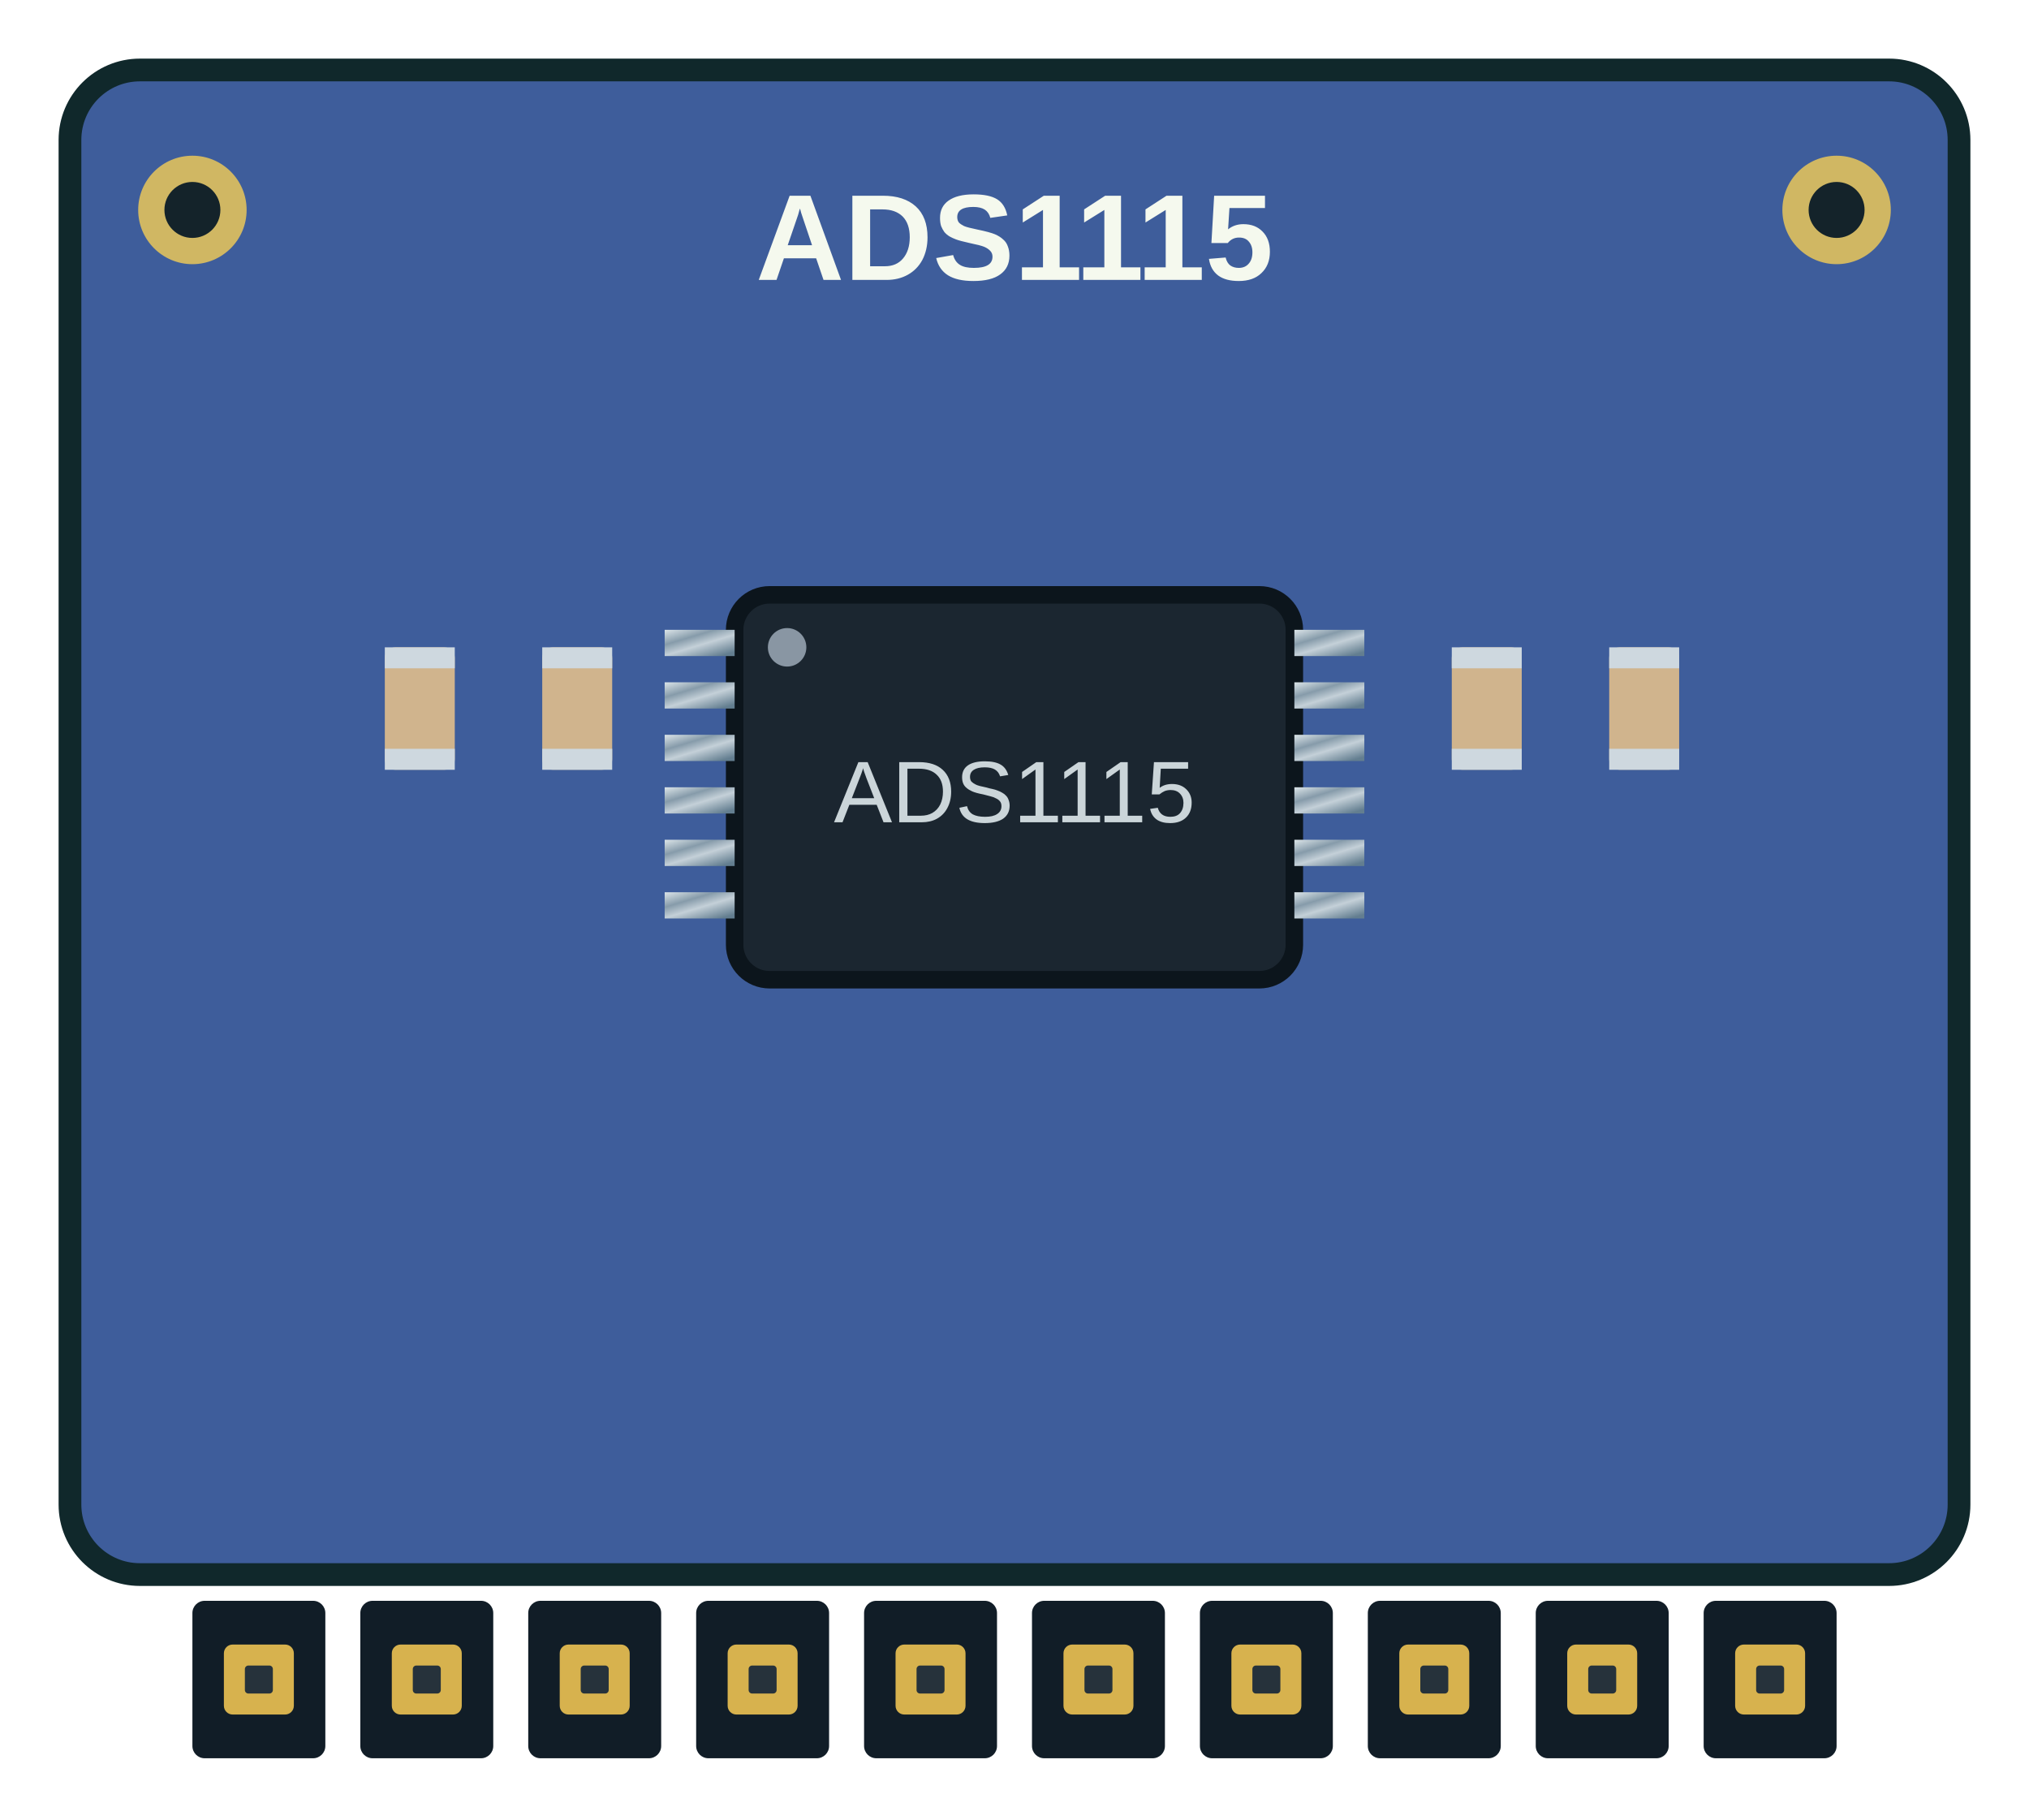
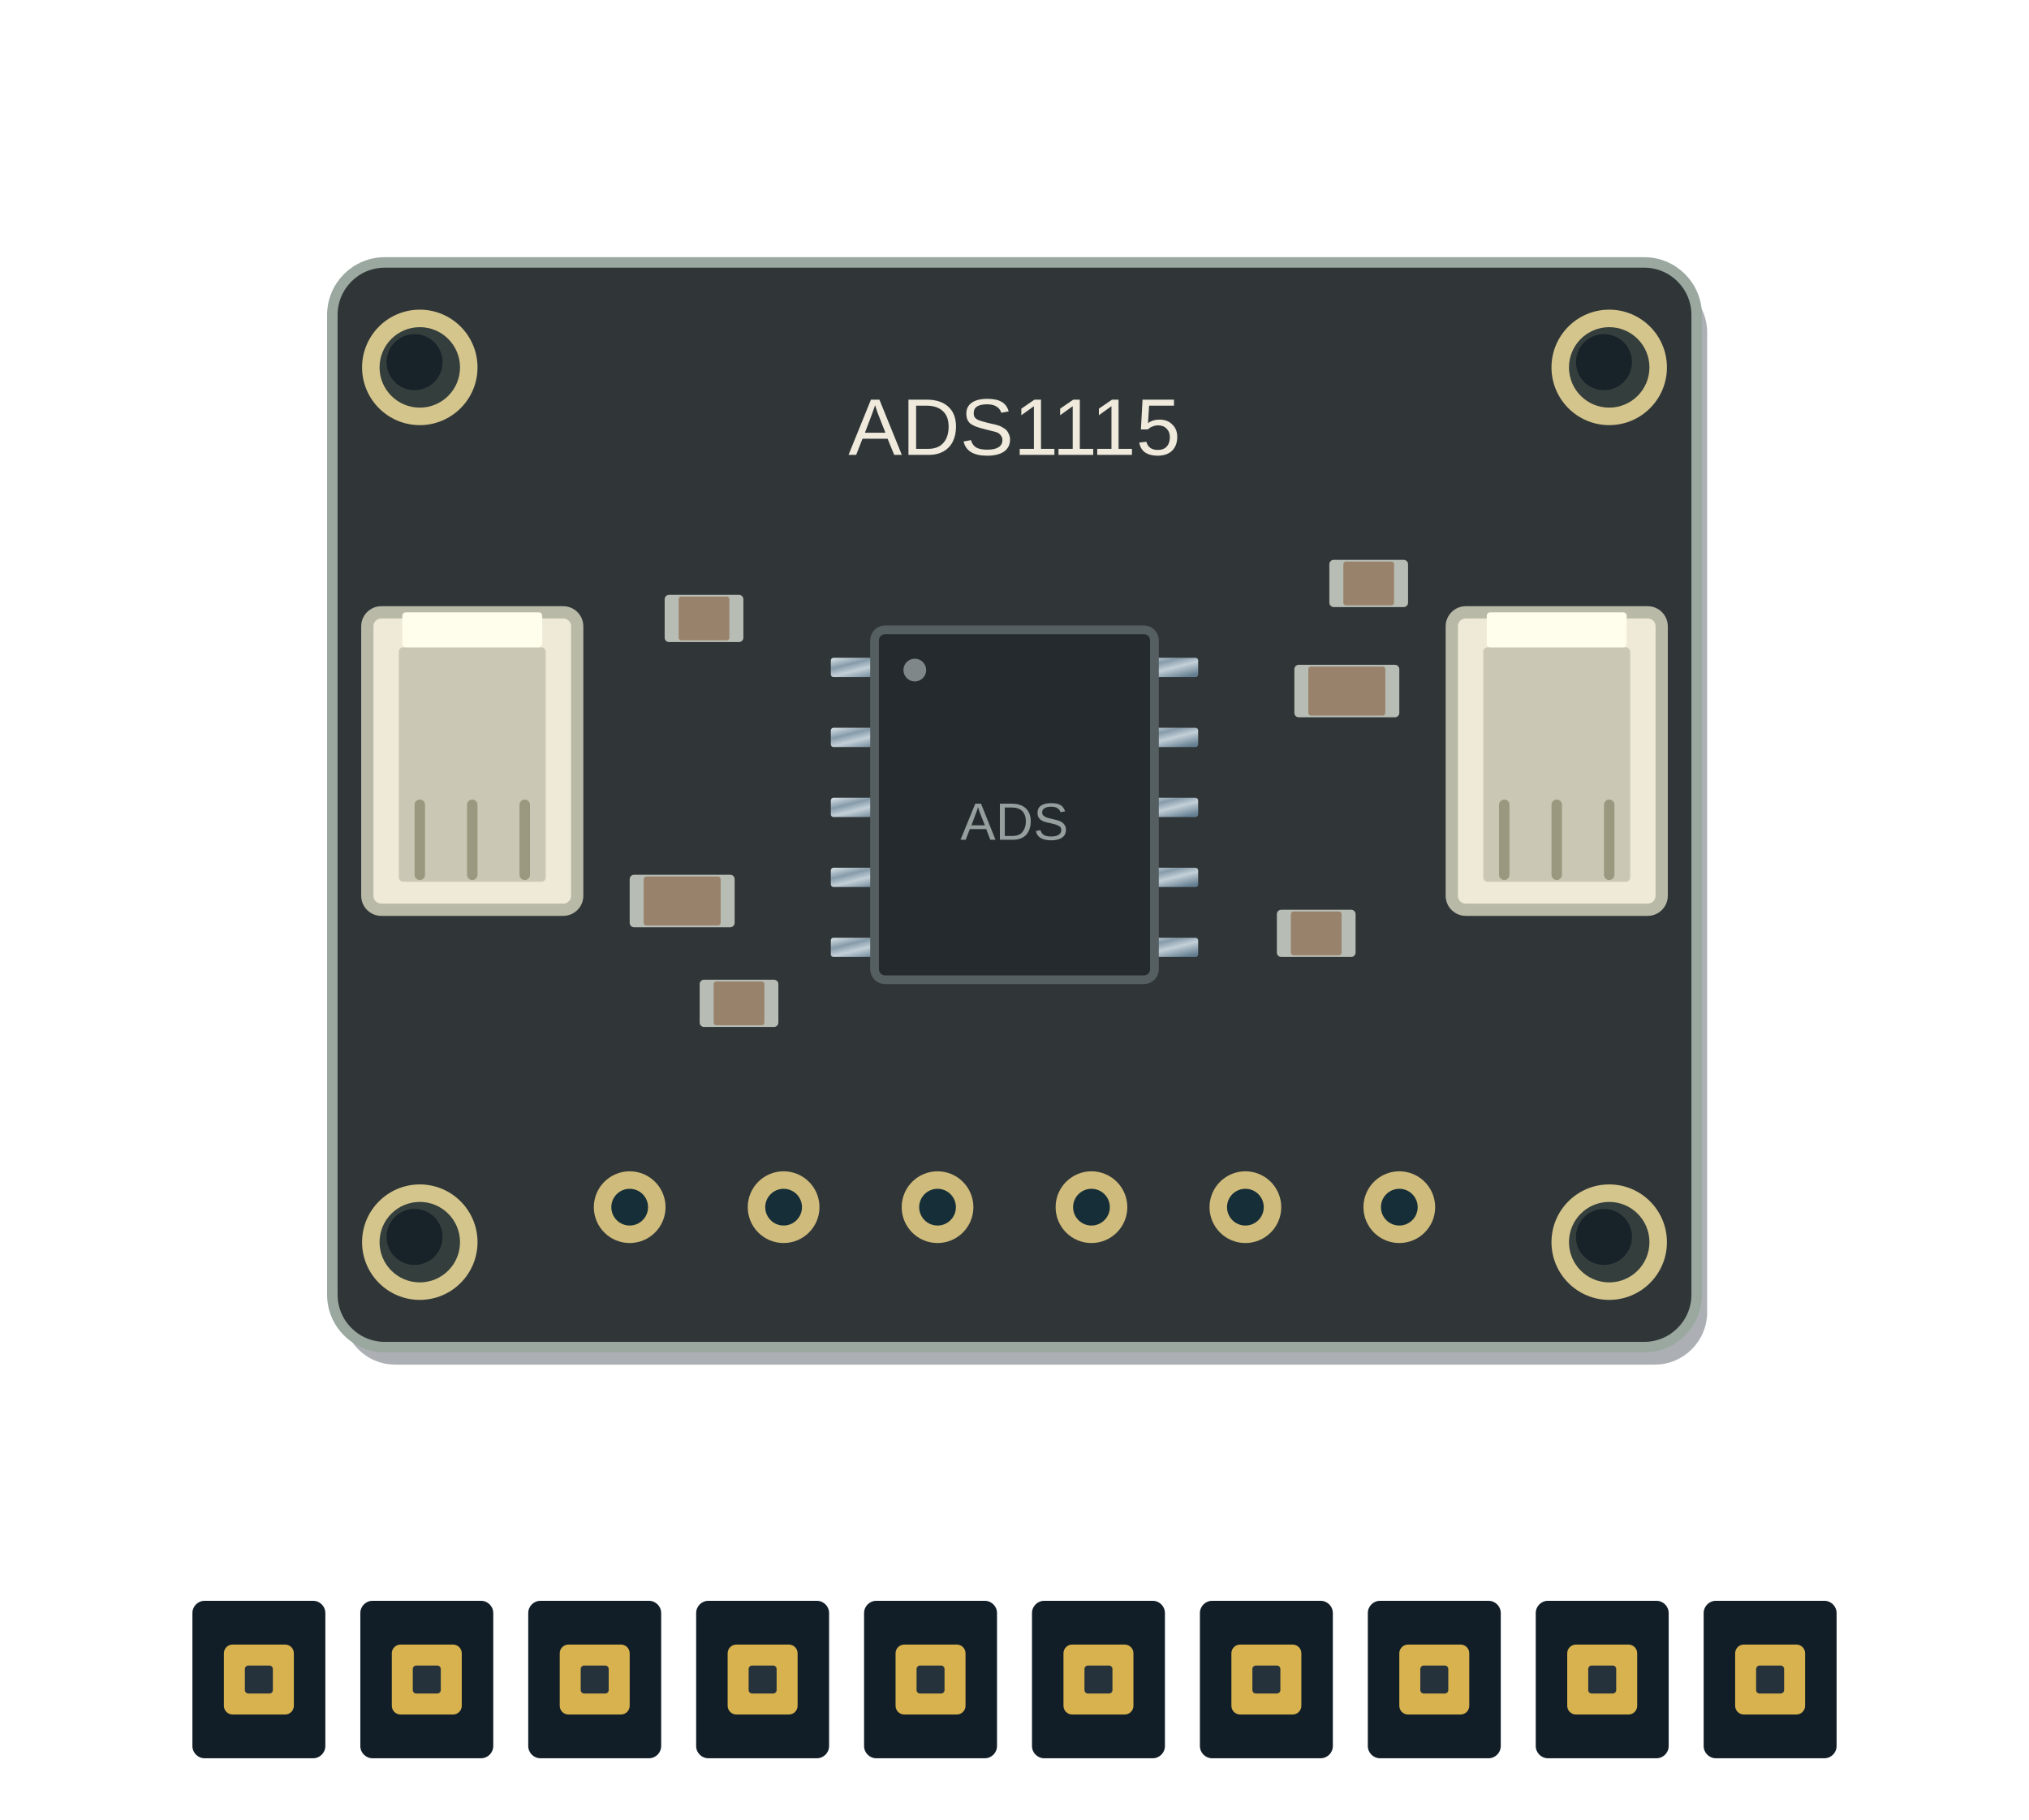
<svg xmlns="http://www.w3.org/2000/svg" width="116" height="104" viewBox="0 0 116 104">
  <defs>
    <linearGradient id="clear-epoxy" x2="1" y2=".2">
      <stop stop-color="#d6e9ec" stop-opacity=".8" />
      <stop offset=".35" stop-color="#eef9fc" stop-opacity=".55" />
      <stop offset=".7" stop-color="#a6c1cb" stop-opacity=".65" />
      <stop offset="1" stop-color="#607c8c" stop-opacity=".9" />
    </linearGradient>
    <linearGradient id="black-plastic" x2="1" y2="0">
      <stop stop-color="#131c23" />
      <stop offset=".4" stop-color="#46515b" />
      <stop offset="1" stop-color="#152029" />
    </linearGradient>
    <linearGradient id="metal" x2=".8" y2="1">
      <stop stop-color="#dce5e9" />
      <stop offset=".35" stop-color="#869baa" />
      <stop offset=".6" stop-color="#c4d0d8" />
      <stop offset="1" stop-color="#637e90" />
    </linearGradient>
    <linearGradient id="cap" x2=".3" y2="1">
      <stop stop-color="#748a99" />
      <stop offset="1" stop-color="#17232e" />
    </linearGradient>
    <linearGradient id="green" x2="0" y2="1">
      <stop stop-color="#28765c" />
      <stop offset="1" stop-color="#164c3b" />
    </linearGradient>
    <radialGradient id="lens" cx=".3" cy=".25">
      <stop stop-color="#f1fcff" />
      <stop offset=".35" stop-color="#b9dfed" stop-opacity=".9" />
      <stop offset="1" stop-color="#688f9d" stop-opacity=".8" />
    </radialGradient>
  </defs>
-   <rect x="4" y="4" width="108" height="86" rx="4" fill="#3e5d9b" stroke="#10282b" stroke-width="1.3" />
-   <circle cx="11" cy="12" r="3.1" fill="#d0b763" />
-   <circle cx="11" cy="12" r="1.6" fill="#14232a" />
-   <circle cx="105" cy="12" r="3.1" fill="#d0b763" />
-   <circle cx="105" cy="12" r="1.6" fill="#14232a" />
-   <g>
-     <rect x="42" y="34" width="32" height="22" rx="2" fill="#1b2630" stroke="#0c151c" stroke-width="1" />
-     <rect x="38" y="36" width="4" height="1.5" rx="0" fill="url(#metal)" />
-     <rect x="74" y="36" width="4" height="1.5" rx="0" fill="url(#metal)" />
-     <rect x="38" y="39" width="4" height="1.5" rx="0" fill="url(#metal)" />
-     <rect x="74" y="39" width="4" height="1.5" rx="0" fill="url(#metal)" />
-     <rect x="38" y="42" width="4" height="1.5" rx="0" fill="url(#metal)" />
-     <rect x="74" y="42" width="4" height="1.5" rx="0" fill="url(#metal)" />
-     <rect x="38" y="45" width="4" height="1.5" rx="0" fill="url(#metal)" />
-     <rect x="74" y="45" width="4" height="1.5" rx="0" fill="url(#metal)" />
-     <rect x="38" y="48" width="4" height="1.5" rx="0" fill="url(#metal)" />
-     <rect x="74" y="48" width="4" height="1.5" rx="0" fill="url(#metal)" />
-     <rect x="38" y="51" width="4" height="1.5" rx="0" fill="url(#metal)" />
-     <rect x="74" y="51" width="4" height="1.5" rx="0" fill="url(#metal)" />
-     <circle cx="45" cy="37" r="1.1" fill="#8996a3" />
-     <text x="58" y="47" fill="#cbd5d9" font-family="Arial, sans-serif" font-size="5" text-anchor="middle">ADS1115</text>
-     <rect x="22" y="37" width="4" height="7" rx="0.6" fill="#d0b48d" />
-     <rect x="22" y="37" width="4" height="1.2" rx="0" fill="#ced8df" />
-     <rect x="22" y="42.8" width="4" height="1.2" rx="0" fill="#ced8df" />
-     <rect x="31" y="37" width="4" height="7" rx="0.6" fill="#d0b48d" />
-     <rect x="31" y="37" width="4" height="1.2" rx="0" fill="#ced8df" />
-     <rect x="31" y="42.8" width="4" height="1.2" rx="0" fill="#ced8df" />
-     <rect x="83" y="37" width="4" height="7" rx="0.6" fill="#d0b48d" />
-     <rect x="83" y="37" width="4" height="1.2" rx="0" fill="#ced8df" />
-     <rect x="83" y="42.8" width="4" height="1.2" rx="0" fill="#ced8df" />
-     <rect x="92" y="37" width="4" height="7" rx="0.6" fill="#d0b48d" />
-     <rect x="92" y="37" width="4" height="1.2" rx="0" fill="#ced8df" />
-     <rect x="92" y="42.8" width="4" height="1.2" rx="0" fill="#ced8df" />
+   <g data-photo-body="ads1115" data-photo-body080="ads1115">
+     <rect x="19.6" y="16" width="78" height="62" fill="#101b26" rx="3" opacity=".35" />
+     <rect x="19" y="15" width="78" height="62" fill="#303638" rx="3" stroke="#9aa8a0" stroke-width=".6" />
+     <circle cx="24" cy="21" r="3.3" fill="#d4c58c" />
+     <circle cx="24" cy="21" r="2.3" fill="#343e3d" />
+     <circle cx="23.7" cy="20.7" r="1.6" fill="#172229" />
+     <circle cx="92" cy="21" r="3.3" fill="#d4c58c" />
+     <circle cx="92" cy="21" r="2.3" fill="#343e3d" />
+     <circle cx="91.7" cy="20.7" r="1.6" fill="#172229" />
+     <circle cx="24" cy="71" r="3.3" fill="#d4c58c" />
+     <circle cx="24" cy="71" r="2.3" fill="#343e3d" />
+     <circle cx="23.7" cy="70.7" r="1.6" fill="#172229" />
+     <circle cx="92" cy="71" r="3.3" fill="#d4c58c" />
+     <circle cx="92" cy="71" r="2.3" fill="#343e3d" />
+     <circle cx="91.7" cy="70.7" r="1.6" fill="#172229" />
+     <rect x="21" y="35" width="12" height="17" fill="#eeead7" rx="0.8" stroke="#b9b9a8" stroke-width=".7" />
+     <rect x="22.8" y="37" width="8.4" height="13.4" fill="#cac8b4" rx="0.25" />
+     <rect x="23" y="35" width="8" height="2" fill="#fffdeb" rx="0.2" />
+     <path d="M24 50v-4m3 4v-4m3 4v-4" fill="none" stroke="#9a997f" stroke-width="0.6" stroke-linecap="round" stroke-linejoin="round" />
+     <rect x="83" y="35" width="12" height="17" fill="#eeead7" rx="0.8" stroke="#b9b9a8" stroke-width=".7" />
+     <rect x="84.8" y="37" width="8.4" height="13.4" fill="#cac8b4" rx="0.25" />
+     <rect x="85" y="35" width="8" height="2" fill="#fffdeb" rx="0.2" />
+     <path d="M86 50v-4m3 4v-4m3 4v-4" fill="none" stroke="#9a997f" stroke-width="0.6" stroke-linecap="round" stroke-linejoin="round" />
+     <circle cx="36" cy="69" r="2.05" fill="#cfbb7b" />
+     <circle cx="36" cy="69" r="1.05" fill="#152e37" />
+     <circle cx="44.8" cy="69" r="2.05" fill="#cfbb7b" />
+     <circle cx="44.8" cy="69" r="1.05" fill="#152e37" />
+     <circle cx="53.6" cy="69" r="2.05" fill="#cfbb7b" />
+     <circle cx="53.6" cy="69" r="1.05" fill="#152e37" />
+     <circle cx="62.4" cy="69" r="2.05" fill="#cfbb7b" />
+     <circle cx="62.4" cy="69" r="1.05" fill="#152e37" />
+     <circle cx="71.2" cy="69" r="2.05" fill="#cfbb7b" />
+     <circle cx="71.2" cy="69" r="1.05" fill="#152e37" />
+     <circle cx="80" cy="69" r="2.05" fill="#cfbb7b" />
+     <circle cx="80" cy="69" r="1.05" fill="#152e37" />
+     <text x="58" y="26" font-family="Arial,sans-serif" font-size="4.6" fill="#efeadc" text-anchor="middle">ADS1115</text>
+     <rect x="47.5" y="37.6" width="3.5" height="1.1" fill="url(#metal)" rx="0.15" />
+     <rect x="65" y="37.6" width="3.5" height="1.1" fill="url(#metal)" rx="0.15" />
+     <rect x="47.5" y="41.6" width="3.5" height="1.1" fill="url(#metal)" rx="0.15" />
+     <rect x="65" y="41.6" width="3.5" height="1.1" fill="url(#metal)" rx="0.15" />
+     <rect x="47.5" y="45.6" width="3.5" height="1.1" fill="url(#metal)" rx="0.15" />
+     <rect x="65" y="45.6" width="3.5" height="1.1" fill="url(#metal)" rx="0.15" />
+     <rect x="47.5" y="49.6" width="3.5" height="1.1" fill="url(#metal)" rx="0.15" />
+     <rect x="65" y="49.6" width="3.5" height="1.1" fill="url(#metal)" rx="0.15" />
+     <rect x="47.5" y="53.6" width="3.5" height="1.1" fill="url(#metal)" rx="0.15" />
+     <rect x="65" y="53.6" width="3.5" height="1.1" fill="url(#metal)" rx="0.15" />
+     <rect x="50" y="36" width="16" height="20" fill="#242a2e" rx="0.6" stroke="#555e60" stroke-width=".5" />
+     <circle cx="52.3" cy="38.3" r="0.65" fill="#808789" />
+     <text x="58" y="48" font-family="Arial,sans-serif" font-size="3" fill="#969f9e" text-anchor="middle">ADS</text>
+     <rect x="74" y="38" width="6" height="3" fill="#b7bcb4" rx="0.25" />
+     <rect x="74.8" y="38.1" width="4.4" height="2.8" fill="#99826b" rx="0.15" />
+     <rect x="36" y="50" width="6" height="3" fill="#b7bcb4" rx="0.25" />
+     <rect x="36.8" y="50.1" width="4.4" height="2.8" fill="#99826b" rx="0.15" />
+     <rect x="38" y="34" width="4.5" height="2.7" fill="#b7bcb4" rx="0.25" />
+     <rect x="38.8" y="34.1" width="2.9" height="2.5" fill="#99826b" rx="0.15" />
+     <rect x="73" y="52" width="4.5" height="2.7" fill="#b7bcb4" rx="0.25" />
+     <rect x="73.8" y="52.1" width="2.9" height="2.5" fill="#99826b" rx="0.15" />
+     <rect x="40" y="56" width="4.5" height="2.7" fill="#b7bcb4" rx="0.25" />
+     <rect x="40.8" y="56.1" width="2.9" height="2.5" fill="#99826b" rx="0.15" />
+     <rect x="76" y="32" width="4.5" height="2.7" fill="#b7bcb4" rx="0.25" />
+     <rect x="76.8" y="32.1" width="2.9" height="2.5" fill="#99826b" rx="0.15" />
  </g>
-   <text x="58" y="16" fill="#f5f9ee" font-family="Arial, sans-serif" font-size="7" text-anchor="middle" font-weight="600">ADS1115</text>
  <g data-pin="VCC" data-x="14.800000000000004" data-y="96">
    <rect x="11" y="91.5" width="7.6" height="9" rx="0.7" fill="#111d27" />
    <rect x="12.8" y="94" width="4" height="4" rx="0.5" fill="#d7b24e" />
    <rect x="14" y="95.2" width="1.6" height="1.6" rx="0.2" fill="#26323b" />
  </g>
  <g data-pin="GND" data-x="24.4" data-y="96">
    <rect x="20.6" y="91.5" width="7.6" height="9" rx="0.7" fill="#111d27" />
    <rect x="22.4" y="94" width="4" height="4" rx="0.5" fill="#d7b24e" />
    <rect x="23.6" y="95.2" width="1.6" height="1.6" rx="0.2" fill="#26323b" />
  </g>
  <g data-pin="SDA" data-x="34" data-y="96">
    <rect x="30.2" y="91.5" width="7.6" height="9" rx="0.7" fill="#111d27" />
    <rect x="32" y="94" width="4" height="4" rx="0.5" fill="#d7b24e" />
    <rect x="33.2" y="95.2" width="1.6" height="1.6" rx="0.2" fill="#26323b" />
  </g>
  <g data-pin="SCL" data-x="43.6" data-y="96">
    <rect x="39.8" y="91.5" width="7.6" height="9" rx="0.7" fill="#111d27" />
    <rect x="41.6" y="94" width="4" height="4" rx="0.5" fill="#d7b24e" />
    <rect x="42.8" y="95.2" width="1.6" height="1.6" rx="0.2" fill="#26323b" />
  </g>
  <g data-pin="ADDR" data-x="53.2" data-y="96">
    <rect x="49.4" y="91.5" width="7.6" height="9" rx="0.7" fill="#111d27" />
    <rect x="51.2" y="94" width="4" height="4" rx="0.5" fill="#d7b24e" />
    <rect x="52.4" y="95.2" width="1.6" height="1.6" rx="0.2" fill="#26323b" />
  </g>
  <g data-pin="ALERT" data-x="62.8" data-y="96">
    <rect x="59" y="91.5" width="7.6" height="9" rx="0.7" fill="#111d27" />
    <rect x="60.8" y="94" width="4" height="4" rx="0.5" fill="#d7b24e" />
    <rect x="62" y="95.2" width="1.6" height="1.6" rx="0.2" fill="#26323b" />
  </g>
  <g data-pin="A0" data-x="72.4" data-y="96">
    <rect x="68.6" y="91.5" width="7.6" height="9" rx="0.7" fill="#111d27" />
    <rect x="70.4" y="94" width="4" height="4" rx="0.5" fill="#d7b24e" />
    <rect x="71.6" y="95.2" width="1.6" height="1.6" rx="0.2" fill="#26323b" />
  </g>
  <g data-pin="A1" data-x="82" data-y="96">
    <rect x="78.2" y="91.5" width="7.6" height="9" rx="0.7" fill="#111d27" />
    <rect x="80" y="94" width="4" height="4" rx="0.5" fill="#d7b24e" />
    <rect x="81.2" y="95.2" width="1.6" height="1.6" rx="0.2" fill="#26323b" />
  </g>
  <g data-pin="A2" data-x="91.6" data-y="96">
    <rect x="87.8" y="91.5" width="7.6" height="9" rx="0.7" fill="#111d27" />
    <rect x="89.6" y="94" width="4" height="4" rx="0.5" fill="#d7b24e" />
    <rect x="90.8" y="95.2" width="1.6" height="1.6" rx="0.2" fill="#26323b" />
  </g>
  <g data-pin="A3" data-x="101.19999999999999" data-y="96">
    <rect x="97.4" y="91.5" width="7.6" height="9" rx="0.7" fill="#111d27" />
    <rect x="99.2" y="94" width="4" height="4" rx="0.5" fill="#d7b24e" />
    <rect x="100.4" y="95.2" width="1.6" height="1.6" rx="0.2" fill="#26323b" />
  </g>
</svg>
